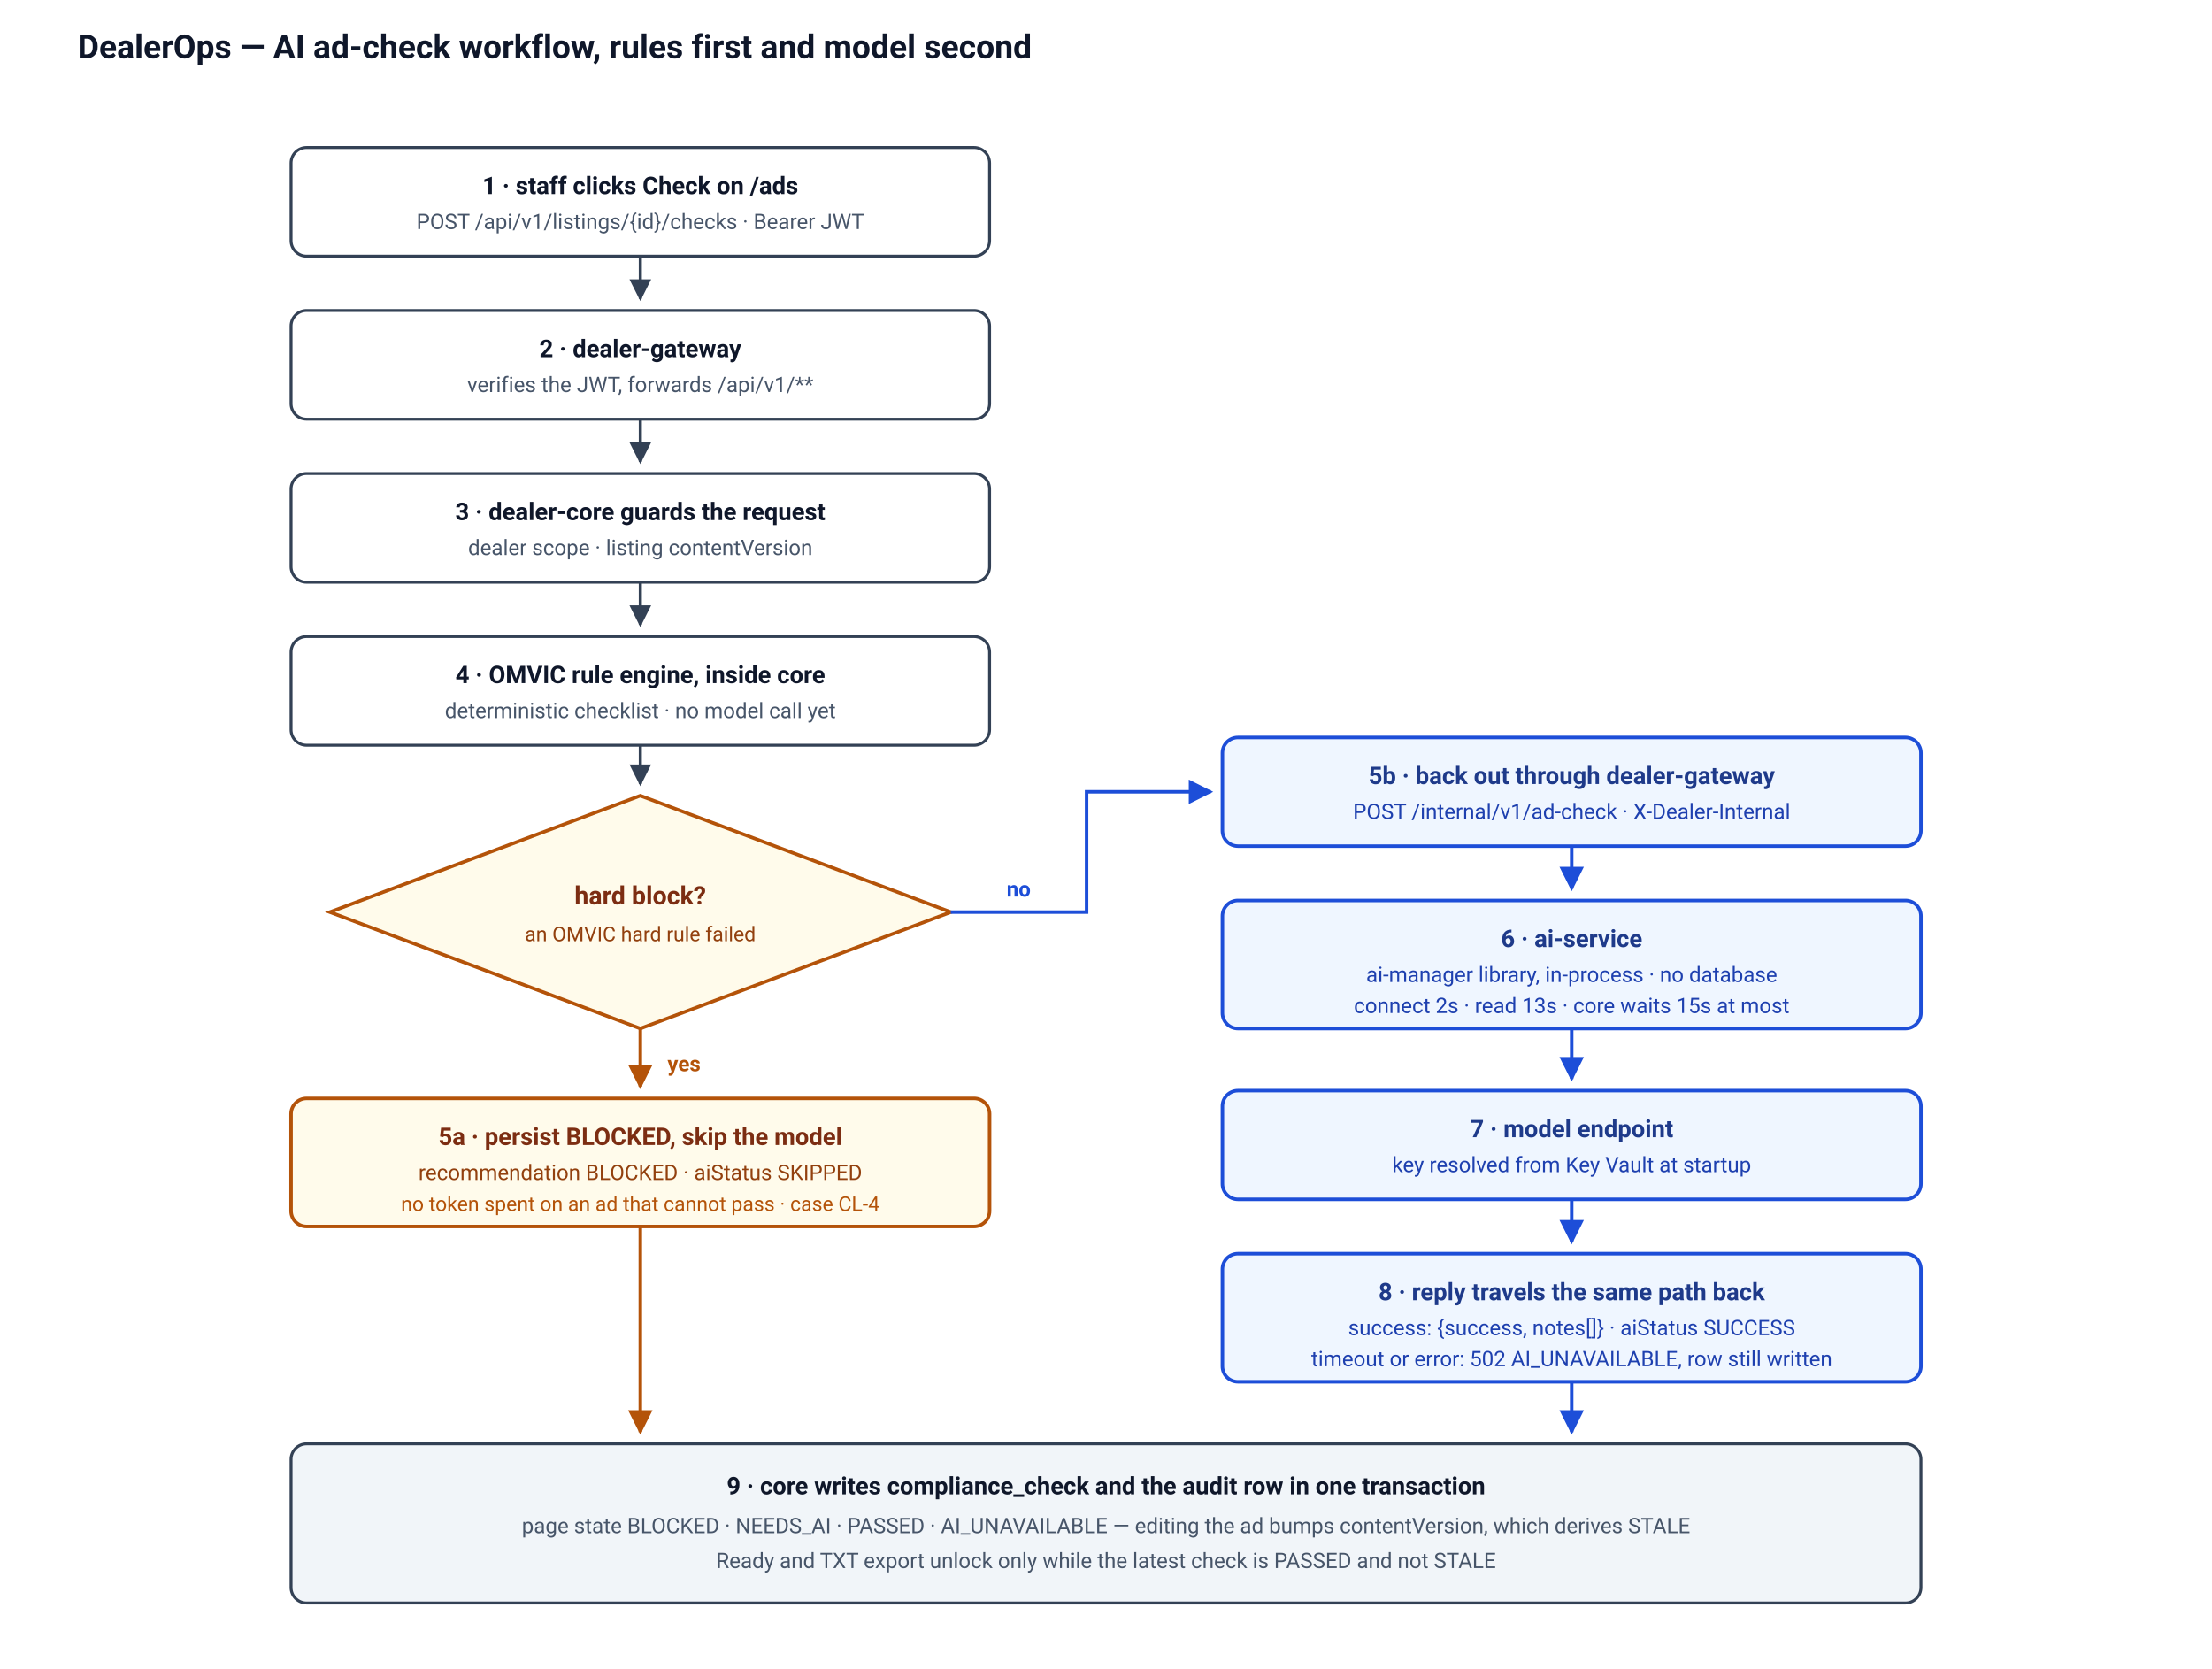
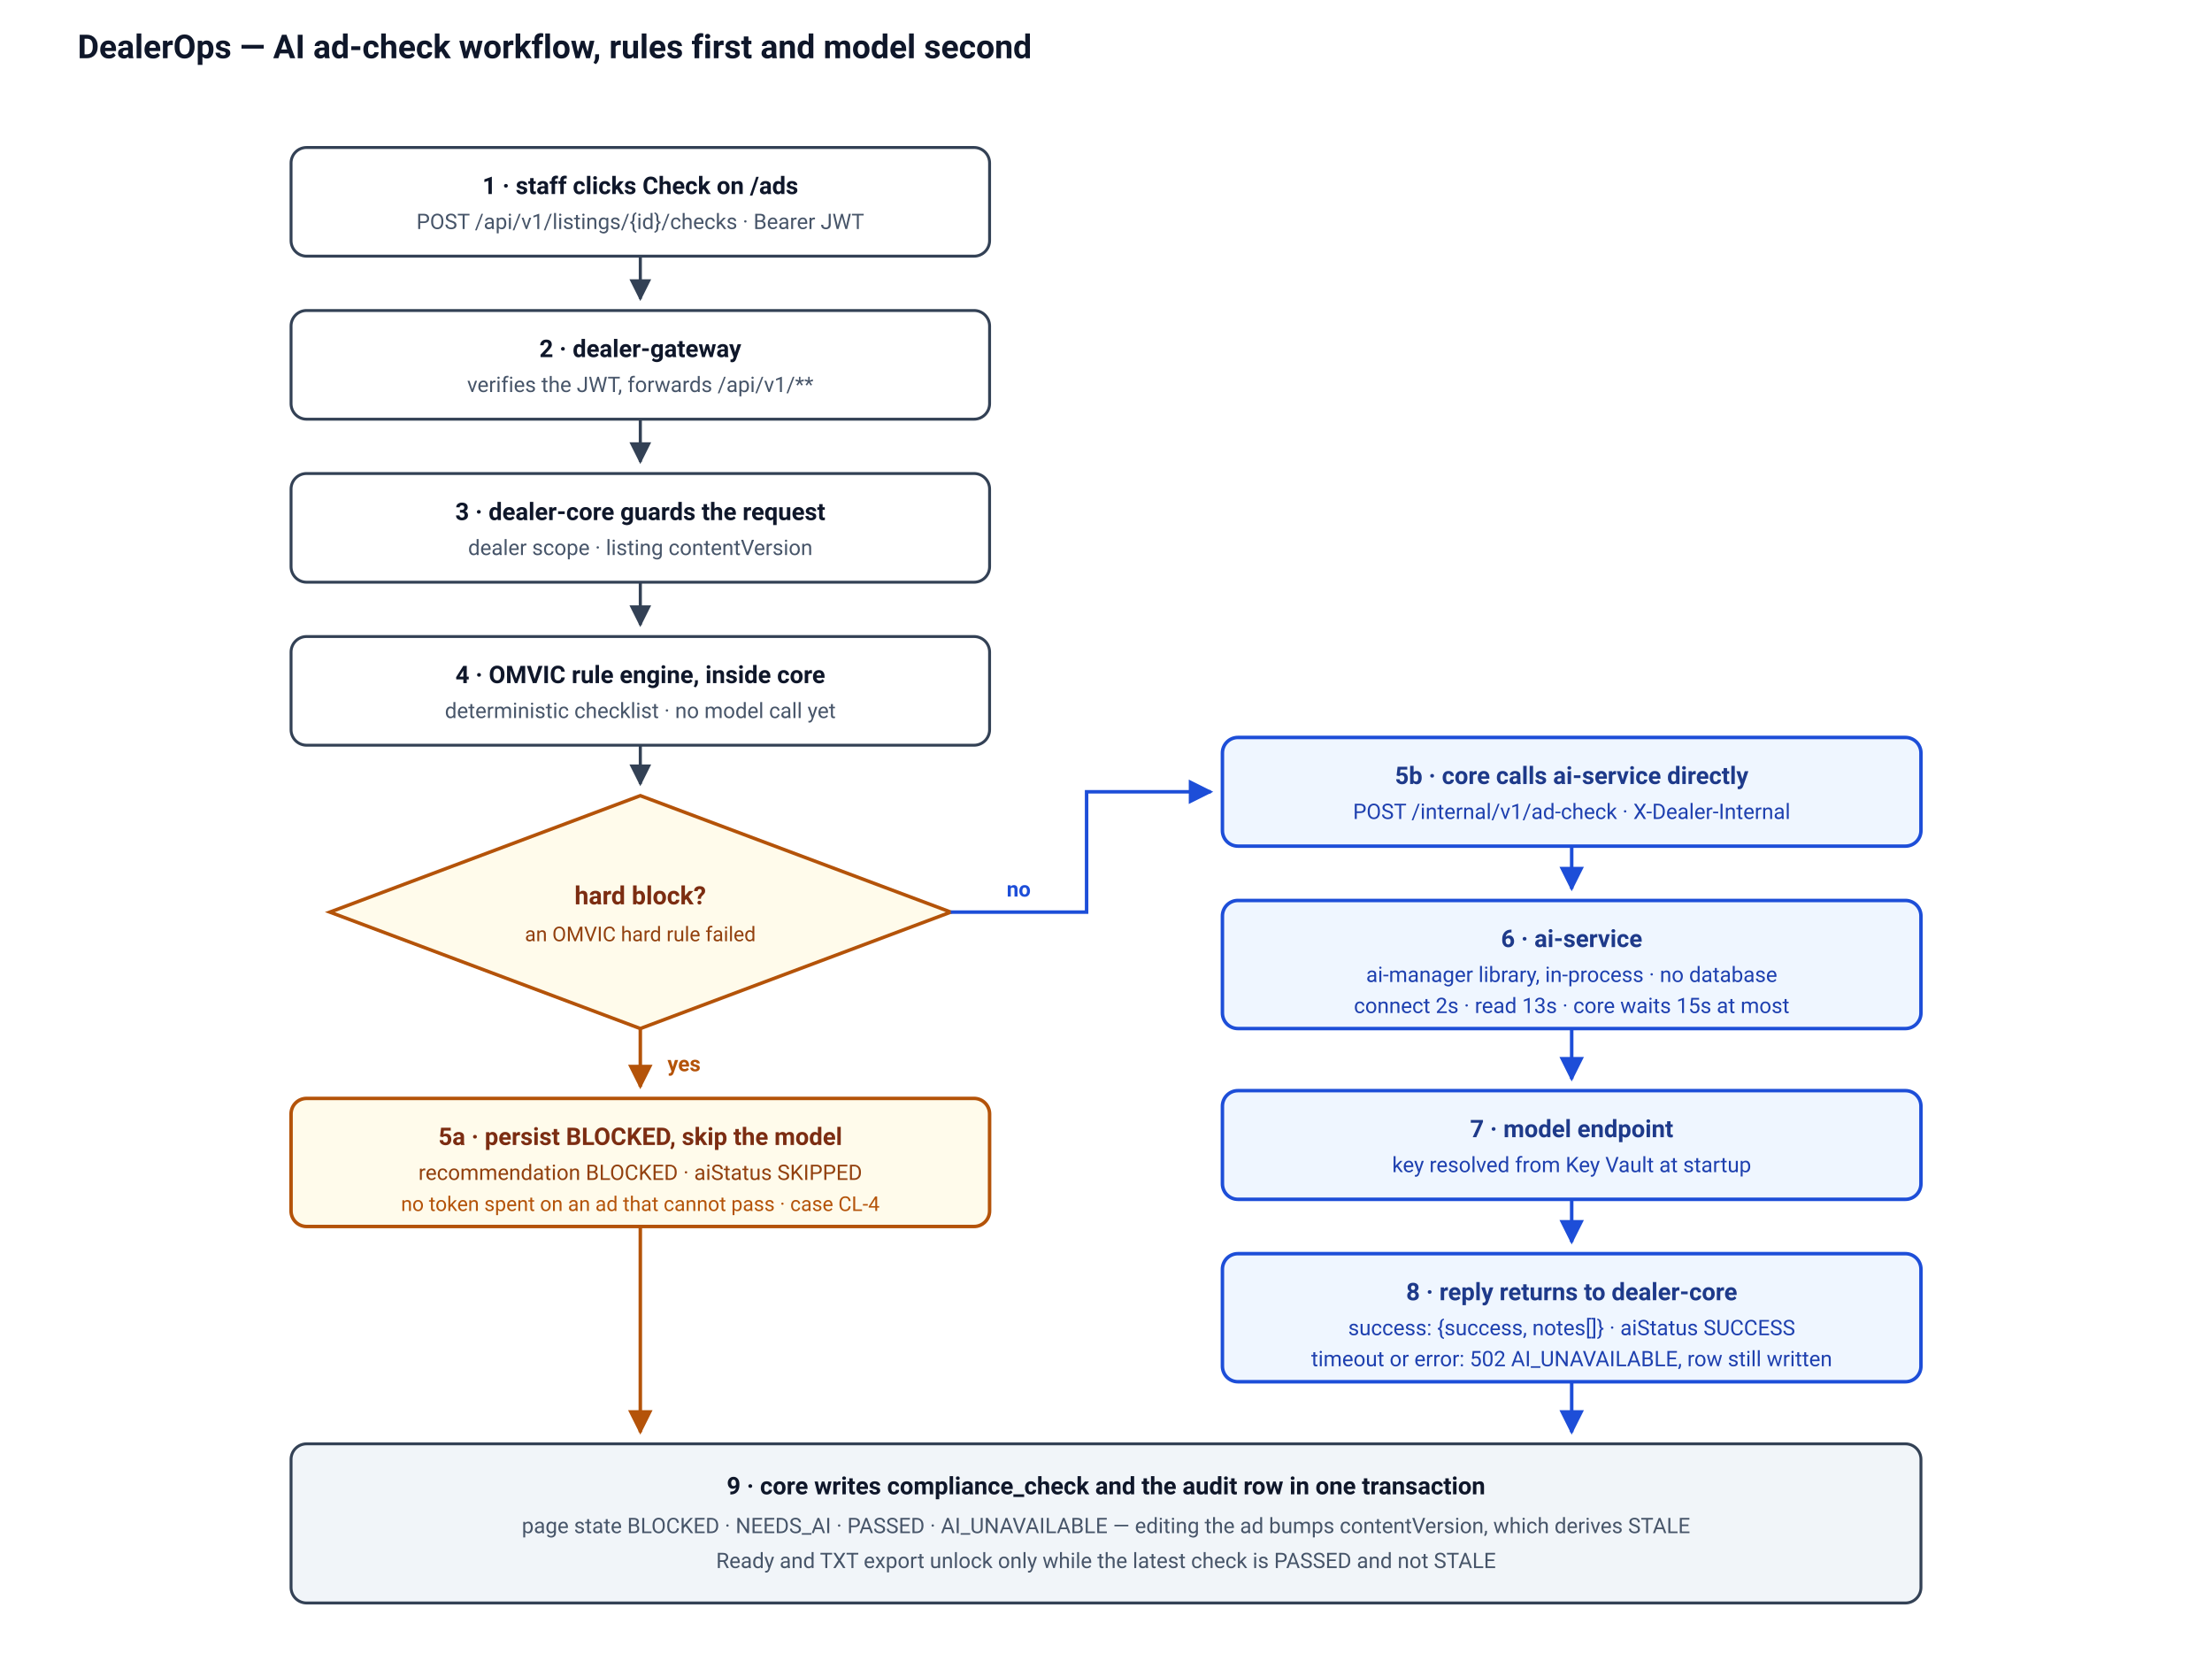
- <svg xmlns="http://www.w3.org/2000/svg" viewBox="0 0 1140 860" width="1140" height="860" role="img" aria-label="DealerOps AI ad-check flow: a check posted through the gateway is guarded by dealer-core for dealer scope and content version, then the deterministic OMVIC rule engine runs first; a hard block is persisted without calling the model, otherwise core calls ai-service back through the gateway with the internal header, ai-manager calls the model under a 13 second budget, and a failure returns 502 AI_UNAVAILABLE; core persists the result in one transaction and export is allowed only while the latest check is passed and not stale.">
+ <svg xmlns="http://www.w3.org/2000/svg" viewBox="0 0 1140 860" width="1140" height="860" role="img" aria-label="DealerOps AI ad-check flow: a check posted through the gateway is guarded by dealer-core for dealer scope and content version, then the deterministic OMVIC rule engine runs first; a hard block is persisted without calling the model, otherwise core calls ai-service directly with the internal header, ai-manager calls the model under a 13 second budget, and a failure returns 502 AI_UNAVAILABLE; core persists the result in one transaction and export is allowed only while the latest check is passed and not stale.">
  <rect x="0" y="0" width="1140" height="860" fill="#ffffff" />
  <defs>
    <marker id="ink" viewBox="0 0 10 10" refX="9" refY="5" markerWidth="7" markerHeight="7" orient="auto">
      <path d="M0,0 L10,5 L0,10 Z" fill="#334155" />
    </marker>
    <marker id="blue" viewBox="0 0 10 10" refX="9" refY="5" markerWidth="7" markerHeight="7" orient="auto">
      <path d="M0,0 L10,5 L0,10 Z" fill="#1d4ed8" />
    </marker>
    <marker id="amber" viewBox="0 0 10 10" refX="9" refY="5" markerWidth="7" markerHeight="7" orient="auto">
      <path d="M0,0 L10,5 L0,10 Z" fill="#b45309" />
    </marker>
  </defs>
  <g font-family="ui-sans-serif, -apple-system, 'Segoe UI', Roboto, Helvetica, Arial, sans-serif">
    <text x="40" y="30" font-size="17" font-weight="700" fill="#0f172a">DealerOps — AI ad-check workflow, rules first and model second</text>
    <g stroke="#334155" stroke-width="1.5" fill="#ffffff">
      <rect x="150" y="76" width="360" height="56" rx="8" />
      <rect x="150" y="160" width="360" height="56" rx="8" />
      <rect x="150" y="244" width="360" height="56" rx="8" />
      <rect x="150" y="328" width="360" height="56" rx="8" />
    </g>
    <g font-size="12.5" font-weight="700" fill="#0f172a" text-anchor="middle">
      <text x="330" y="100">1 · staff clicks Check on /ads</text>
      <text x="330" y="184">2 · dealer-gateway</text>
      <text x="330" y="268">3 · dealer-core guards the request</text>
      <text x="330" y="352">4 · OMVIC rule engine, inside core</text>
    </g>
    <g font-size="11" fill="#475569" text-anchor="middle">
      <text x="330" y="118">POST /api/v1/listings/{id}/checks · Bearer JWT</text>
      <text x="330" y="202">verifies the JWT, forwards /api/v1/**</text>
      <text x="330" y="286">dealer scope · listing contentVersion</text>
      <text x="330" y="370">deterministic checklist · no model call yet</text>
    </g>
    <polygon points="170,470 330,410 490,470 330,530" fill="#fffbeb" stroke="#b45309" stroke-width="1.8" />
    <text x="330" y="466" font-size="13" font-weight="700" fill="#7c2d12" text-anchor="middle">hard block?</text>
    <text x="330" y="485" font-size="10.5" fill="#92400e" text-anchor="middle">an OMVIC hard rule failed</text>
    <rect x="150" y="566" width="360" height="66" rx="8" fill="#fffbeb" stroke="#b45309" stroke-width="1.8" />
    <text x="330" y="590" font-size="12.5" font-weight="700" fill="#7c2d12" text-anchor="middle">5a · persist BLOCKED, skip the model</text>
    <text x="330" y="608" font-size="11" fill="#92400e" text-anchor="middle">recommendation BLOCKED · aiStatus SKIPPED</text>
    <text x="330" y="624" font-size="10.5" fill="#b45309" text-anchor="middle">no token spent on an ad that cannot pass · case CL-4</text>
    <g stroke="#1d4ed8" stroke-width="1.8" fill="#eff6ff">
      <rect x="630" y="380" width="360" height="56" rx="8" />
      <rect x="630" y="464" width="360" height="66" rx="8" />
      <rect x="630" y="562" width="360" height="56" rx="8" />
      <rect x="630" y="646" width="360" height="66" rx="8" />
    </g>
    <g font-size="12.5" font-weight="700" fill="#1e3a8a" text-anchor="middle">
-       <text x="810" y="404">5b · back out through dealer-gateway</text>
+       <text x="810" y="404">5b · core calls ai-service directly</text>
      <text x="810" y="488">6 · ai-service</text>
      <text x="810" y="586">7 · model endpoint</text>
-       <text x="810" y="670">8 · reply travels the same path back</text>
+       <text x="810" y="670">8 · reply returns to dealer-core</text>
    </g>
    <g font-size="11" fill="#1e40af" text-anchor="middle">
      <text x="810" y="422">POST /internal/v1/ad-check · X-Dealer-Internal</text>
      <text x="810" y="506">ai-manager library, in-process · no database</text>
      <text x="810" y="522">connect 2s · read 13s · core waits 15s at most</text>
      <text x="810" y="604">key resolved from Key Vault at startup</text>
      <text x="810" y="688">success: {success, notes[]} · aiStatus SUCCESS</text>
      <text x="810" y="704">timeout or error: 502 AI_UNAVAILABLE, row still written</text>
    </g>
    <rect x="150" y="744" width="840" height="82" rx="8" fill="#f1f5f9" stroke="#334155" stroke-width="1.5" />
    <text x="570" y="770" font-size="12.5" font-weight="700" fill="#0f172a" text-anchor="middle">9 · core writes compliance_check and the audit row in one transaction</text>
    <text x="570" y="790" font-size="11" fill="#475569" text-anchor="middle">page state BLOCKED · NEEDS_AI · PASSED · AI_UNAVAILABLE — editing the ad bumps contentVersion, which derives STALE</text>
    <text x="570" y="808" font-size="11" fill="#475569" text-anchor="middle">Ready and TXT export unlock only while the latest check is PASSED and not STALE</text>
    <g fill="none" stroke="#334155" stroke-width="1.6" marker-end="url(#ink)">
      <line x1="330" y1="132" x2="330" y2="154" />
      <line x1="330" y1="216" x2="330" y2="238" />
      <line x1="330" y1="300" x2="330" y2="322" />
      <line x1="330" y1="384" x2="330" y2="404" />
    </g>
    <g fill="none" stroke="#b45309" stroke-width="1.8" marker-end="url(#amber)">
      <line x1="330" y1="530" x2="330" y2="560" />
      <line x1="330" y1="632" x2="330" y2="738" />
    </g>
    <g fill="none" stroke="#1d4ed8" stroke-width="1.8" marker-end="url(#blue)">
      <polyline points="490,470 560,470 560,408 624,408" />
      <line x1="810" y1="436" x2="810" y2="458" />
      <line x1="810" y1="530" x2="810" y2="556" />
      <line x1="810" y1="618" x2="810" y2="640" />
      <line x1="810" y1="712" x2="810" y2="738" />
    </g>
    <text x="344" y="552" font-size="11" font-weight="700" fill="#b45309">yes</text>
    <text x="525" y="462" font-size="11" font-weight="700" fill="#1d4ed8" text-anchor="middle">no</text>
  </g>
</svg>
